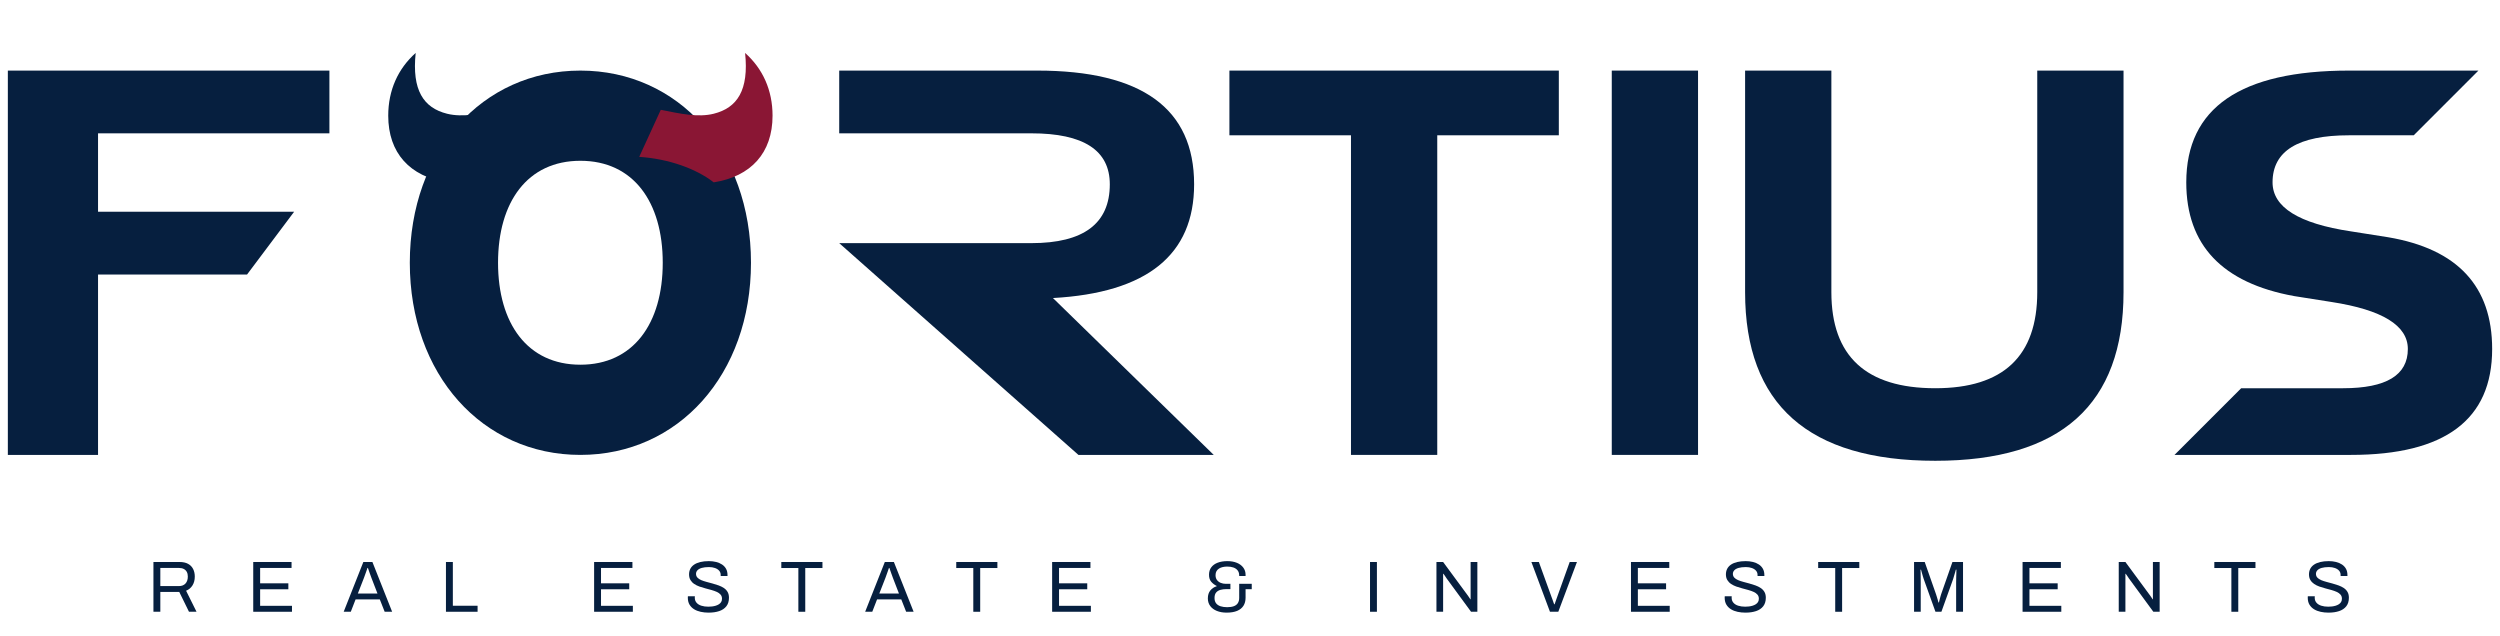
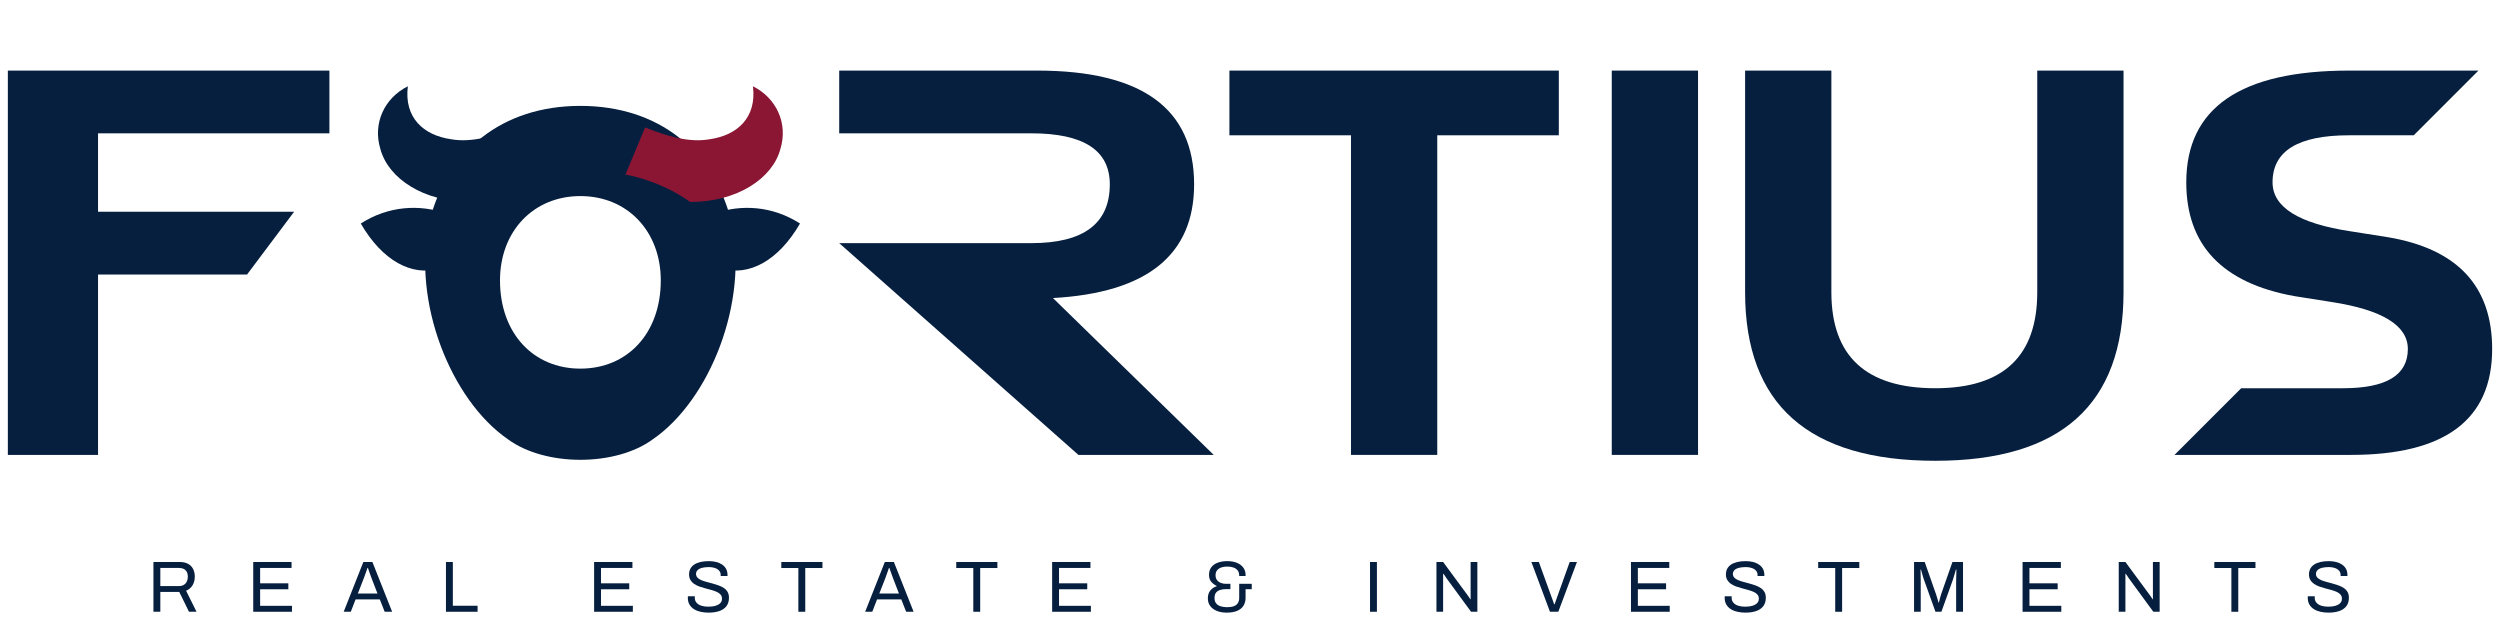
<svg xmlns="http://www.w3.org/2000/svg" viewBox="-4 -4 1275 324" role="img" aria-label="Fortius — Real Estate &amp; Investments">
-   <path fill="#061F3F" d="M224 89C205 86 194 74 194 55C194 42 199 31 208 23C206 42 212 51 224 54C232 56 241 54 251 52L262 76C247 77 233 82 224 89Z" />
-   <path fill="#061F3F" d="M292 32C342 32 379 73 379 130C379 187 342 228 292 228C242 228 205 187 205 130C205 73 242 32 292 32ZM292 78C265 78 250 99 250 130C250 161 265 182 292 182C319 182 334 161 334 130C334 99 319 78 292 78Z" />
-   <path fill="#8A1634" d="M360 89C379 86 390 74 390 55C390 42 385 31 376 23C378 42 372 51 360 54C352 56 343 54 333 52L322 76C337 77 351 82 360 89Z" />
+   <path fill="#061F3F" d="M224 105C210 100 194 101 180 110C191 129 206 137 220 133L232 118Z" />
+   <path fill="#061F3F" d="M360 105C374 100 390 101 404 110C393 129 378 137 364 133L352 118Z" />
+   <path fill="#061F3F" d="M236 99C212 99 194 87 190 72C186 59 192 46 204 40C202 56 212 65 226 67C237 69 249 65 259 61L269 85C254 88 243 94 236 99Z" />
+   <path fill="#061F3F" d="M292 50C332 50 360 73 369 109C378 150 358 200 329 220C310 234 274 234 255 220C226 200 206 150 215 109C224 73 252 50 292 50ZM292 96C268 96 251 114 251 139C251 166 268 184 292 184C316 184 333 166 333 139C333 114 316 96 292 96Z" />
+   <path fill="#8A1634" d="M348 99C372 99 390 87 394 72C398 59 392 46 380 40C382 56 372 65 358 67C347 69 335 65 325 61L315 85C330 88 341 94 348 99Z" />
  <path fill="#061F3F" d="M0 32H164V64H46V104H146L122 136H46V228H0Z" />
  <path fill="#061F3F" d="M424 32H525Q605 32 605 90Q605 144 533 148L615 228H546L424 120H522Q562 120 562 90Q562 64 522 64H424Z" />
  <path fill="#061F3F" d="M623 32H791V65H729V228H685V65H623Z" />
  <path fill="#061F3F" d="M818 32H862V228H818Z" />
  <path fill="#061F3F" d="M886 32H930V145Q930 194 983 194Q1035 194 1035 145V32H1079V145Q1079 231 983 231Q886 231 886 145Z" />
  <path fill="#061F3F" d="M1260 32L1227 65H1194Q1155 65 1155 89Q1155 108 1195 114L1214 117Q1267 126 1267 174Q1267 228 1195 228H1105L1139 194H1191Q1224 194 1224 174Q1224 156 1185 150L1166 147Q1111 137 1111 89Q1111 32 1194 32Z" />
  <path fill="#061F3F" d="M86 0L86 686L447 686Q517 686 563.5 660.5Q610 635 633 589.5Q656 544 656 485Q656 414 624 363Q592 312 536 290L680 0L576 0L442 273L181 273L181 0ZM181 354L438 354Q495 354 527.5 389Q560 424 560 485Q560 523 546 549Q532 575 505 589.5Q478 604 438 604L181 604Z" transform="translate(71.071 308) scale(0.037 -0.037)" />
  <path fill="#061F3F" d="M86 0L86 686L614 686L614 604L181 604L181 392L570 392L570 310L181 310L181 82L620 82L620 0Z" transform="translate(121.97 308) scale(0.037 -0.037)" />
  <path fill="#061F3F" d="M7 0L278 686L403 686L675 0L572 0L505 170L171 170L105 0ZM202 251L473 251L390 466Q387 475 381 491Q375 507 368 526.5Q361 546 354 566.5Q347 587 341 604L335 604Q328 584 319 558Q310 532 301 507.5Q292 483 286 466Z" transform="translate(171.019 308) scale(0.037 -0.037)" />
  <path fill="#061F3F" d="M86 0L86 686L181 686L181 83L522 83L522 0Z" transform="translate(220.253 308) scale(0.037 -0.037)" />
  <path fill="#061F3F" d="" transform="translate(264.085 308) scale(0.037 -0.037)" />
  <path fill="#061F3F" d="M86 0L86 686L614 686L614 604L181 604L181 392L570 392L570 310L181 310L181 82L620 82L620 0Z" transform="translate(295.818 308) scale(0.037 -0.037)" />
  <path fill="#061F3F" d="M338 -12Q282 -12 230.5 -1Q179 10 139 34.5Q99 59 75.5 98Q52 137 52 194Q52 199 52.5 204Q53 209 53 214L149 214Q149 211 148.5 204.5Q148 198 148 193Q148 153 172 125Q196 97 238.5 83.5Q281 70 335 70Q359 70 385.5 73Q412 76 436.5 83.5Q461 91 480.5 103.5Q500 116 511.5 134.5Q523 153 523 180Q523 214 503.5 236.5Q484 259 452 273.5Q420 288 379.5 299.5Q339 311 296 322Q253 333 212.5 347.5Q172 362 140 383.5Q108 405 88.5 437Q69 469 69 515Q69 558 86.5 592Q104 626 138.5 649.5Q173 673 224 685.5Q275 698 341 698Q395 698 441.5 686.5Q488 675 523.5 651.5Q559 628 579 592Q599 556 599 505L599 493L505 493L505 508Q505 542 484 566Q463 590 426.5 603Q390 616 344 616Q284 616 244 604.5Q204 593 184.5 571.5Q165 550 165 523Q165 492 184.5 471Q204 450 236 436.5Q268 423 309 412Q350 401 392.5 389.5Q435 378 475.5 363.5Q516 349 548.5 327.5Q581 306 600 273.5Q619 241 619 194Q619 121 583 75.5Q547 30 484 9Q421 -12 338 -12Z" transform="translate(344.867 308) scale(0.037 -0.037)" />
  <path fill="#061F3F" d="M254 0L254 603L19 603L19 686L586 686L586 603L349 603L349 0Z" transform="translate(393.768 308) scale(0.037 -0.037)" />
  <path fill="#061F3F" d="M7 0L278 686L403 686L675 0L572 0L505 170L171 170L105 0ZM202 251L473 251L390 466Q387 475 381 491Q375 507 368 526.5Q361 546 354 566.5Q347 587 341 604L335 604Q328 584 319 558Q310 532 301 507.5Q292 483 286 466Z" transform="translate(436.971 308) scale(0.037 -0.037)" />
  <path fill="#061F3F" d="M254 0L254 603L19 603L19 686L586 686L586 603L349 603L349 0Z" transform="translate(482.986 308) scale(0.037 -0.037)" />
  <path fill="#061F3F" d="M86 0L86 686L614 686L614 604L181 604L181 392L570 392L570 310L181 310L181 82L620 82L620 0Z" transform="translate(529.408 308) scale(0.037 -0.037)" />
  <path fill="#061F3F" d="" transform="translate(578.457 308) scale(0.037 -0.037)" />
  <path fill="#061F3F" d="M308 -12Q232 -12 173.5 11.5Q115 35 82 79Q49 123 49 184Q49 253 84 294.5Q119 336 171 352L171 356Q126 378 95.5 413.5Q65 449 65 510Q65 571 96.5 613Q128 655 185 676.5Q242 698 318 698Q392 698 448.5 675Q505 652 537 609.5Q569 567 569 510L569 493L481 493L481 504Q480 545 458.5 571.5Q437 598 400.5 610.5Q364 623 316 623Q284 623 255 616.5Q226 610 203.5 596Q181 582 168 559.5Q155 537 155 505Q155 464 175 437.5Q195 411 227.5 398Q260 385 298 385L360 385L360 312L300 312Q260 312 223 302Q186 292 163.5 265.5Q141 239 141 190Q141 145 162.5 117Q184 89 223.5 76Q263 63 315 63Q371 63 408 77Q445 91 463 120Q481 149 481 191L481 385L654 385L654 311L569 311L569 194Q569 128 539.5 82Q510 36 452 12Q394 -12 308 -12Z" transform="translate(610.19 308) scale(0.037 -0.037)" />
  <path fill="#061F3F" d="" transform="translate(659.794 308) scale(0.037 -0.037)" />
  <path fill="#061F3F" d="M86 0L86 686L181 686L181 0Z" transform="translate(691.527 308) scale(0.037 -0.037)" />
  <path fill="#061F3F" d="M86 0L86 686L178 686L511 234Q516 228 524 216Q532 204 540 192.5Q548 181 553 172L557 172Q557 188 557 203.5Q557 219 557 234L557 686L650 686L650 0L563 0L226 460Q219 471 205.5 491Q192 511 183 523L178 523Q178 507 178 491.5Q178 476 178 460L178 0Z" transform="translate(725.406 308) scale(0.037 -0.037)" />
  <path fill="#061F3F" d="M266 0L10 686L113 686L289 200Q295 186 301 168Q307 150 313 133Q319 116 324 103L330 103Q334 115 340 132Q346 149 352 166.5Q358 184 364 200L538 686L638 686L381 0Z" transform="translate(776.638 308) scale(0.037 -0.037)" />
  <path fill="#061F3F" d="M86 0L86 686L614 686L614 604L181 604L181 392L570 392L570 310L181 310L181 82L620 82L620 0Z" transform="translate(824.614 308) scale(0.037 -0.037)" />
  <path fill="#061F3F" d="M338 -12Q282 -12 230.5 -1Q179 10 139 34.5Q99 59 75.5 98Q52 137 52 194Q52 199 52.5 204Q53 209 53 214L149 214Q149 211 148.5 204.5Q148 198 148 193Q148 153 172 125Q196 97 238.5 83.5Q281 70 335 70Q359 70 385.5 73Q412 76 436.5 83.5Q461 91 480.5 103.5Q500 116 511.5 134.5Q523 153 523 180Q523 214 503.5 236.5Q484 259 452 273.5Q420 288 379.5 299.5Q339 311 296 322Q253 333 212.5 347.5Q172 362 140 383.5Q108 405 88.5 437Q69 469 69 515Q69 558 86.5 592Q104 626 138.5 649.5Q173 673 224 685.5Q275 698 341 698Q395 698 441.5 686.5Q488 675 523.5 651.5Q559 628 579 592Q599 556 599 505L599 493L505 493L505 508Q505 542 484 566Q463 590 426.5 603Q390 616 344 616Q284 616 244 604.5Q204 593 184.5 571.5Q165 550 165 523Q165 492 184.5 471Q204 450 236 436.5Q268 423 309 412Q350 401 392.5 389.5Q435 378 475.5 363.5Q516 349 548.5 327.5Q581 306 600 273.5Q619 241 619 194Q619 121 583 75.5Q547 30 484 9Q421 -12 338 -12Z" transform="translate(873.663 308) scale(0.037 -0.037)" />
  <path fill="#061F3F" d="M254 0L254 603L19 603L19 686L586 686L586 603L349 603L349 0Z" transform="translate(922.564 308) scale(0.037 -0.037)" />
  <path fill="#061F3F" d="M86 0L86 686L233 686L389 241Q395 223 401.5 201.5Q408 180 413.5 161Q419 142 422 128L429 128Q432 143 437 162.5Q442 182 448 203Q454 224 459 241L615 686L761 686L761 0L666 0L666 402Q666 433 667 469.5Q668 506 669 536.5Q670 567 670 580L662 580Q659 567 652 543.5Q645 520 637.5 494.5Q630 469 624 449L463 0L381 0L220 449Q214 466 207.5 488.5Q201 511 194.5 535Q188 559 182 580L175 580Q176 558 176.5 525.5Q177 493 177.5 460.5Q178 428 178 402L178 0Z" transform="translate(968.986 308) scale(0.037 -0.037)" />
  <path fill="#061F3F" d="M86 0L86 686L614 686L614 604L181 604L181 392L570 392L570 310L181 310L181 82L620 82L620 0Z" transform="translate(1024.325 308) scale(0.037 -0.037)" />
  <path fill="#061F3F" d="M86 0L86 686L178 686L511 234Q516 228 524 216Q532 204 540 192.5Q548 181 553 172L557 172Q557 188 557 203.5Q557 219 557 234L557 686L650 686L650 0L563 0L226 460Q219 471 205.5 491Q192 511 183 523L178 523Q178 507 178 491.5Q178 476 178 460L178 0Z" transform="translate(1073.374 308) scale(0.037 -0.037)" />
  <path fill="#061F3F" d="M254 0L254 603L19 603L19 686L586 686L586 603L349 603L349 0Z" transform="translate(1124.606 308) scale(0.037 -0.037)" />
  <path fill="#061F3F" d="M338 -12Q282 -12 230.5 -1Q179 10 139 34.5Q99 59 75.5 98Q52 137 52 194Q52 199 52.5 204Q53 209 53 214L149 214Q149 211 148.5 204.5Q148 198 148 193Q148 153 172 125Q196 97 238.5 83.5Q281 70 335 70Q359 70 385.5 73Q412 76 436.5 83.5Q461 91 480.5 103.5Q500 116 511.5 134.5Q523 153 523 180Q523 214 503.5 236.5Q484 259 452 273.5Q420 288 379.5 299.5Q339 311 296 322Q253 333 212.5 347.5Q172 362 140 383.5Q108 405 88.5 437Q69 469 69 515Q69 558 86.5 592Q104 626 138.5 649.5Q173 673 224 685.5Q275 698 341 698Q395 698 441.5 686.5Q488 675 523.5 651.5Q559 628 579 592Q599 556 599 505L599 493L505 493L505 508Q505 542 484 566Q463 590 426.5 603Q390 616 344 616Q284 616 244 604.5Q204 593 184.5 571.5Q165 550 165 523Q165 492 184.5 471Q204 450 236 436.5Q268 423 309 412Q350 401 392.5 389.5Q435 378 475.5 363.5Q516 349 548.5 327.5Q581 306 600 273.5Q619 241 619 194Q619 121 583 75.5Q547 30 484 9Q421 -12 338 -12Z" transform="translate(1171.028 308) scale(0.037 -0.037)" />
</svg>
